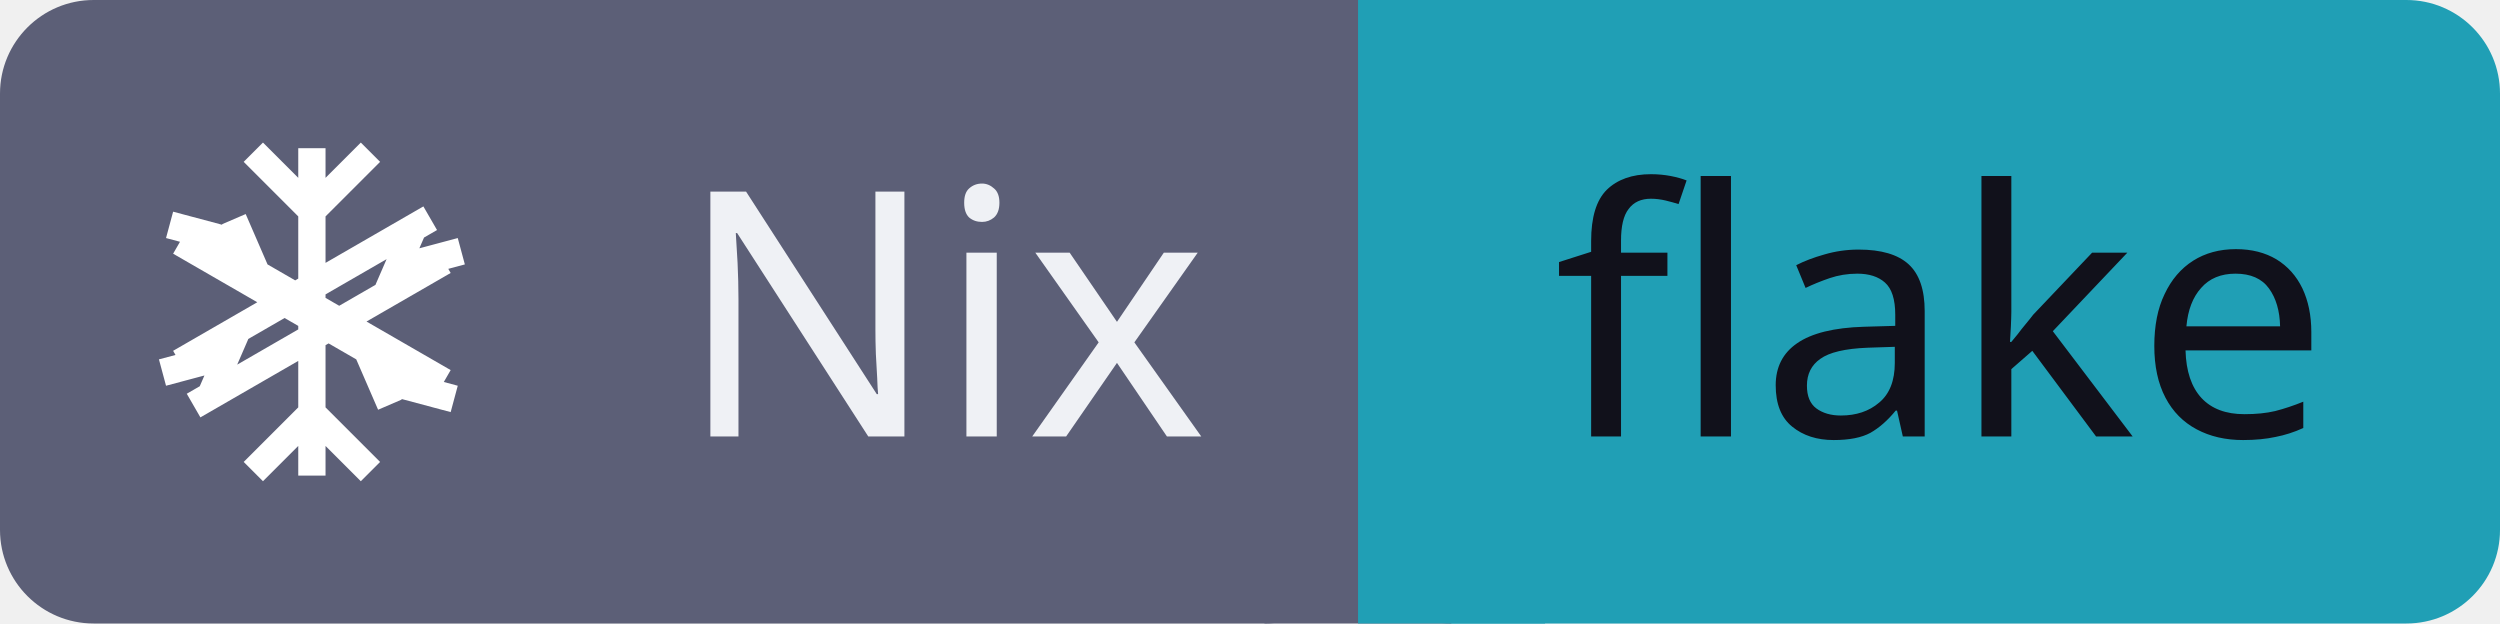
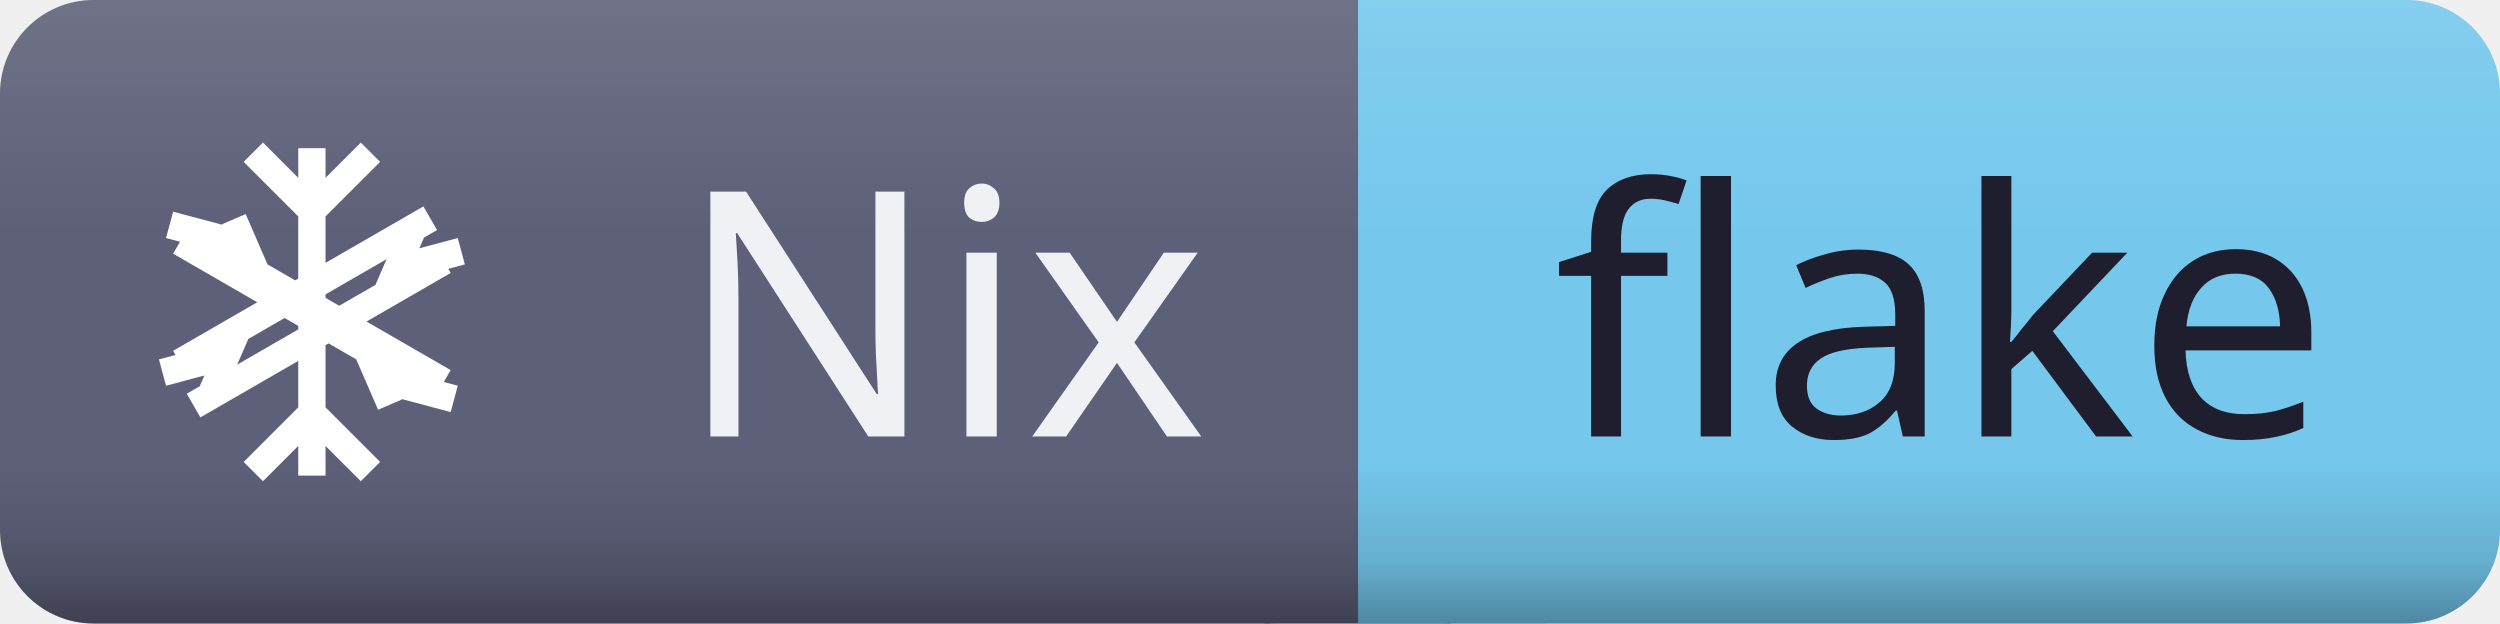
<svg xmlns="http://www.w3.org/2000/svg" id="nix-flake" width="87.57" height="21.84" viewBox="0 0 87.57 21.84">
+   <defs>
+     <clipPath id="ggg-nix-flake-clip">
+       <rect x="0" y="0" width="87.57" height="21.84" rx="3.28" ry="3.28" />
+     </clipPath>
+     <linearGradient id="ggg-nix-flake-shade" x1="0%" y1="0%" x2="0%" y2="100%">
+       <stop offset="0%" stop-color="#000000" stop-opacity="0" />
+       <stop offset="74%" stop-color="#000000" stop-opacity="0" />
+       <stop offset="90%" stop-color="#000000" stop-opacity="0.12" />
+       <stop offset="100%" stop-color="#000000" stop-opacity="0.32" />
+     </linearGradient>
+     <linearGradient id="ggg-nix-flake-highlight" x1="0%" y1="0%" x2="0%" y2="100%">
+       <stop offset="0%" stop-color="#ffffff" stop-opacity="0.12" />
+       <stop offset="35%" stop-color="#ffffff" stop-opacity="0.01" />
+       <stop offset="100%" stop-color="#ffffff" stop-opacity="0" />
+     </linearGradient>
+   </defs>
  <g shape-rendering="geometricPrecision">
    <rect x="0" width="47.57" height="21.84" fill="#5c5f77" rx="3.28" ry="3.28" />
-     <rect x="47.57" width="40" height="21.84" fill="#209fb5" rx="3.28" ry="3.28" />
+     <rect x="47.57" width="40" height="21.84" fill="#74c7ec" rx="3.28" ry="3.28" />
    <rect x="44.29" width="6.55" height="21.84" fill="#5c5f77" rx="0" ry="0" />
-     <rect x="47.57" width="6.55" height="21.84" fill="#209fb5" rx="0" ry="0" />
+     <rect x="47.57" width="6.55" height="21.84" fill="#74c7ec" rx="0" ry="0" />
+   </g>
+   <g clip-path="url(#ggg-nix-flake-clip)">
+     <rect x="0" y="0" width="87.57" height="21.84" rx="3.28" ry="3.28" fill="url(#ggg-nix-flake-shade)" />
+     <rect x="0" y="0" width="87.57" height="21.84" rx="3.28" ry="3.28" fill="url(#ggg-nix-flake-highlight)" />
  </g>
  <g text-anchor="middle" shape-rendering="geometricPrecision">
    <text fill="#eff1f5" font-size="12.01" font-family="sans-serif" style="font-weight: 500" x="33.0" y="15.29">Nix</text>
-     <text fill="#11111b" font-size="12.01" font-family="sans-serif" style="font-weight: 500" x="68.0" y="15.29">flake</text>
+     <text fill="#1e1e2e" font-size="12.01" font-family="sans-serif" style="font-weight: 500" x="68.0" y="15.29">flake</text>
  </g>
  <g shape-rendering="geometricPrecision">
    <svg width="15.29" height="15.29" viewBox="0 0 24 24" x="3.28" y="3.28" fill="none">
      <path fill-rule="nonzero" fill="#ffffff" d="M11.25 3h1.5v18h-1.5z M12 7.5 8.25 3.75 9.31 2.69 12 5.38l2.69-2.69 1.06 1.06L12 7.5z M12 16.5l3.75 3.75-1.06 1.06L12 18.62l-2.69 2.69-1.06-1.06L12 16.5z M5.12 7.5l13.76 7.94-.75 1.3L4.37 8.8z M7.5 8.88 3.98 7.94l.39-1.45 3.52.94z M8.5 10.5 7.06 7.18l1.3-.56 1.44 3.32z M18.88 16.5 5.12 8.56l.75-1.3 13.76 7.94z M16.5 15.12l3.52.94-.39 1.45-3.52-.94z M15.5 13.5l1.44 3.32-1.3.56-1.44-3.32z M5.12 16.5l13.76-7.94.75 1.3L5.87 17.8z M7.5 15.12l-3.52.94-.39-1.45 3.52-.94z M8.5 13.5l-1.44 3.32-1.3-.56 1.44-3.32z M18.88 7.5 5.12 15.44l-.75-1.3L18.13 6.2z M16.5 8.88l3.52-.94.39 1.45-3.52.94z M15.5 10.5l1.44-3.32 1.3.56-1.44 3.32z" clip-rule="nonzero" />
    </svg>
  </g>
</svg>
